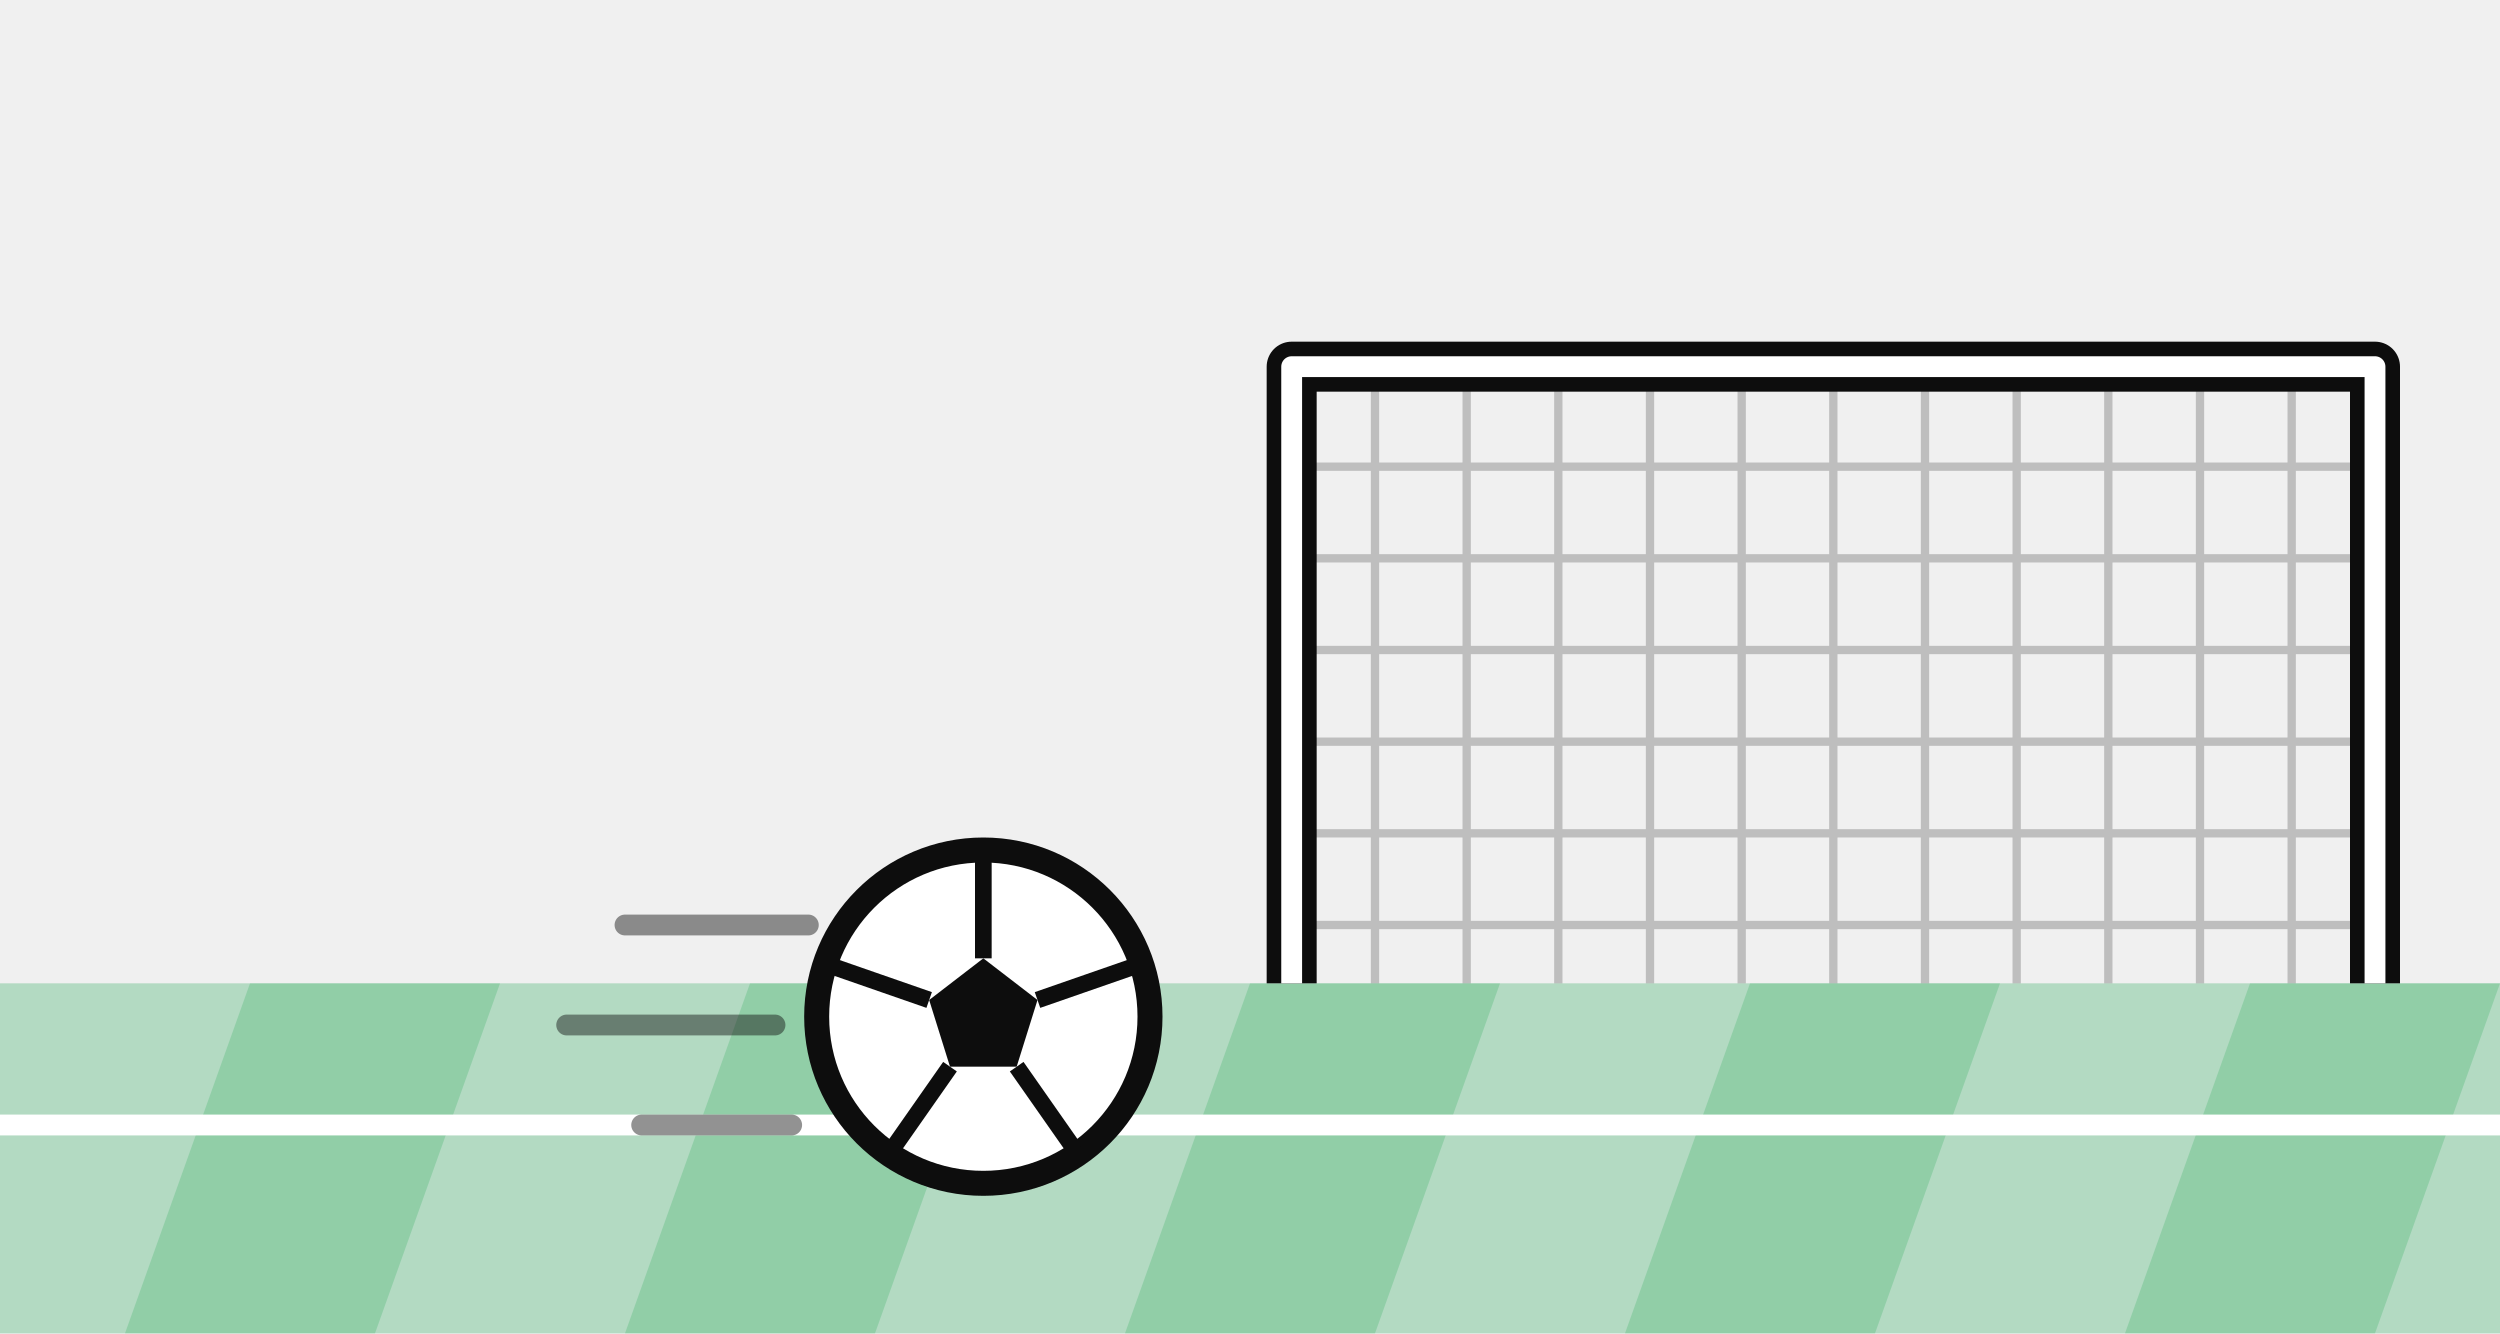
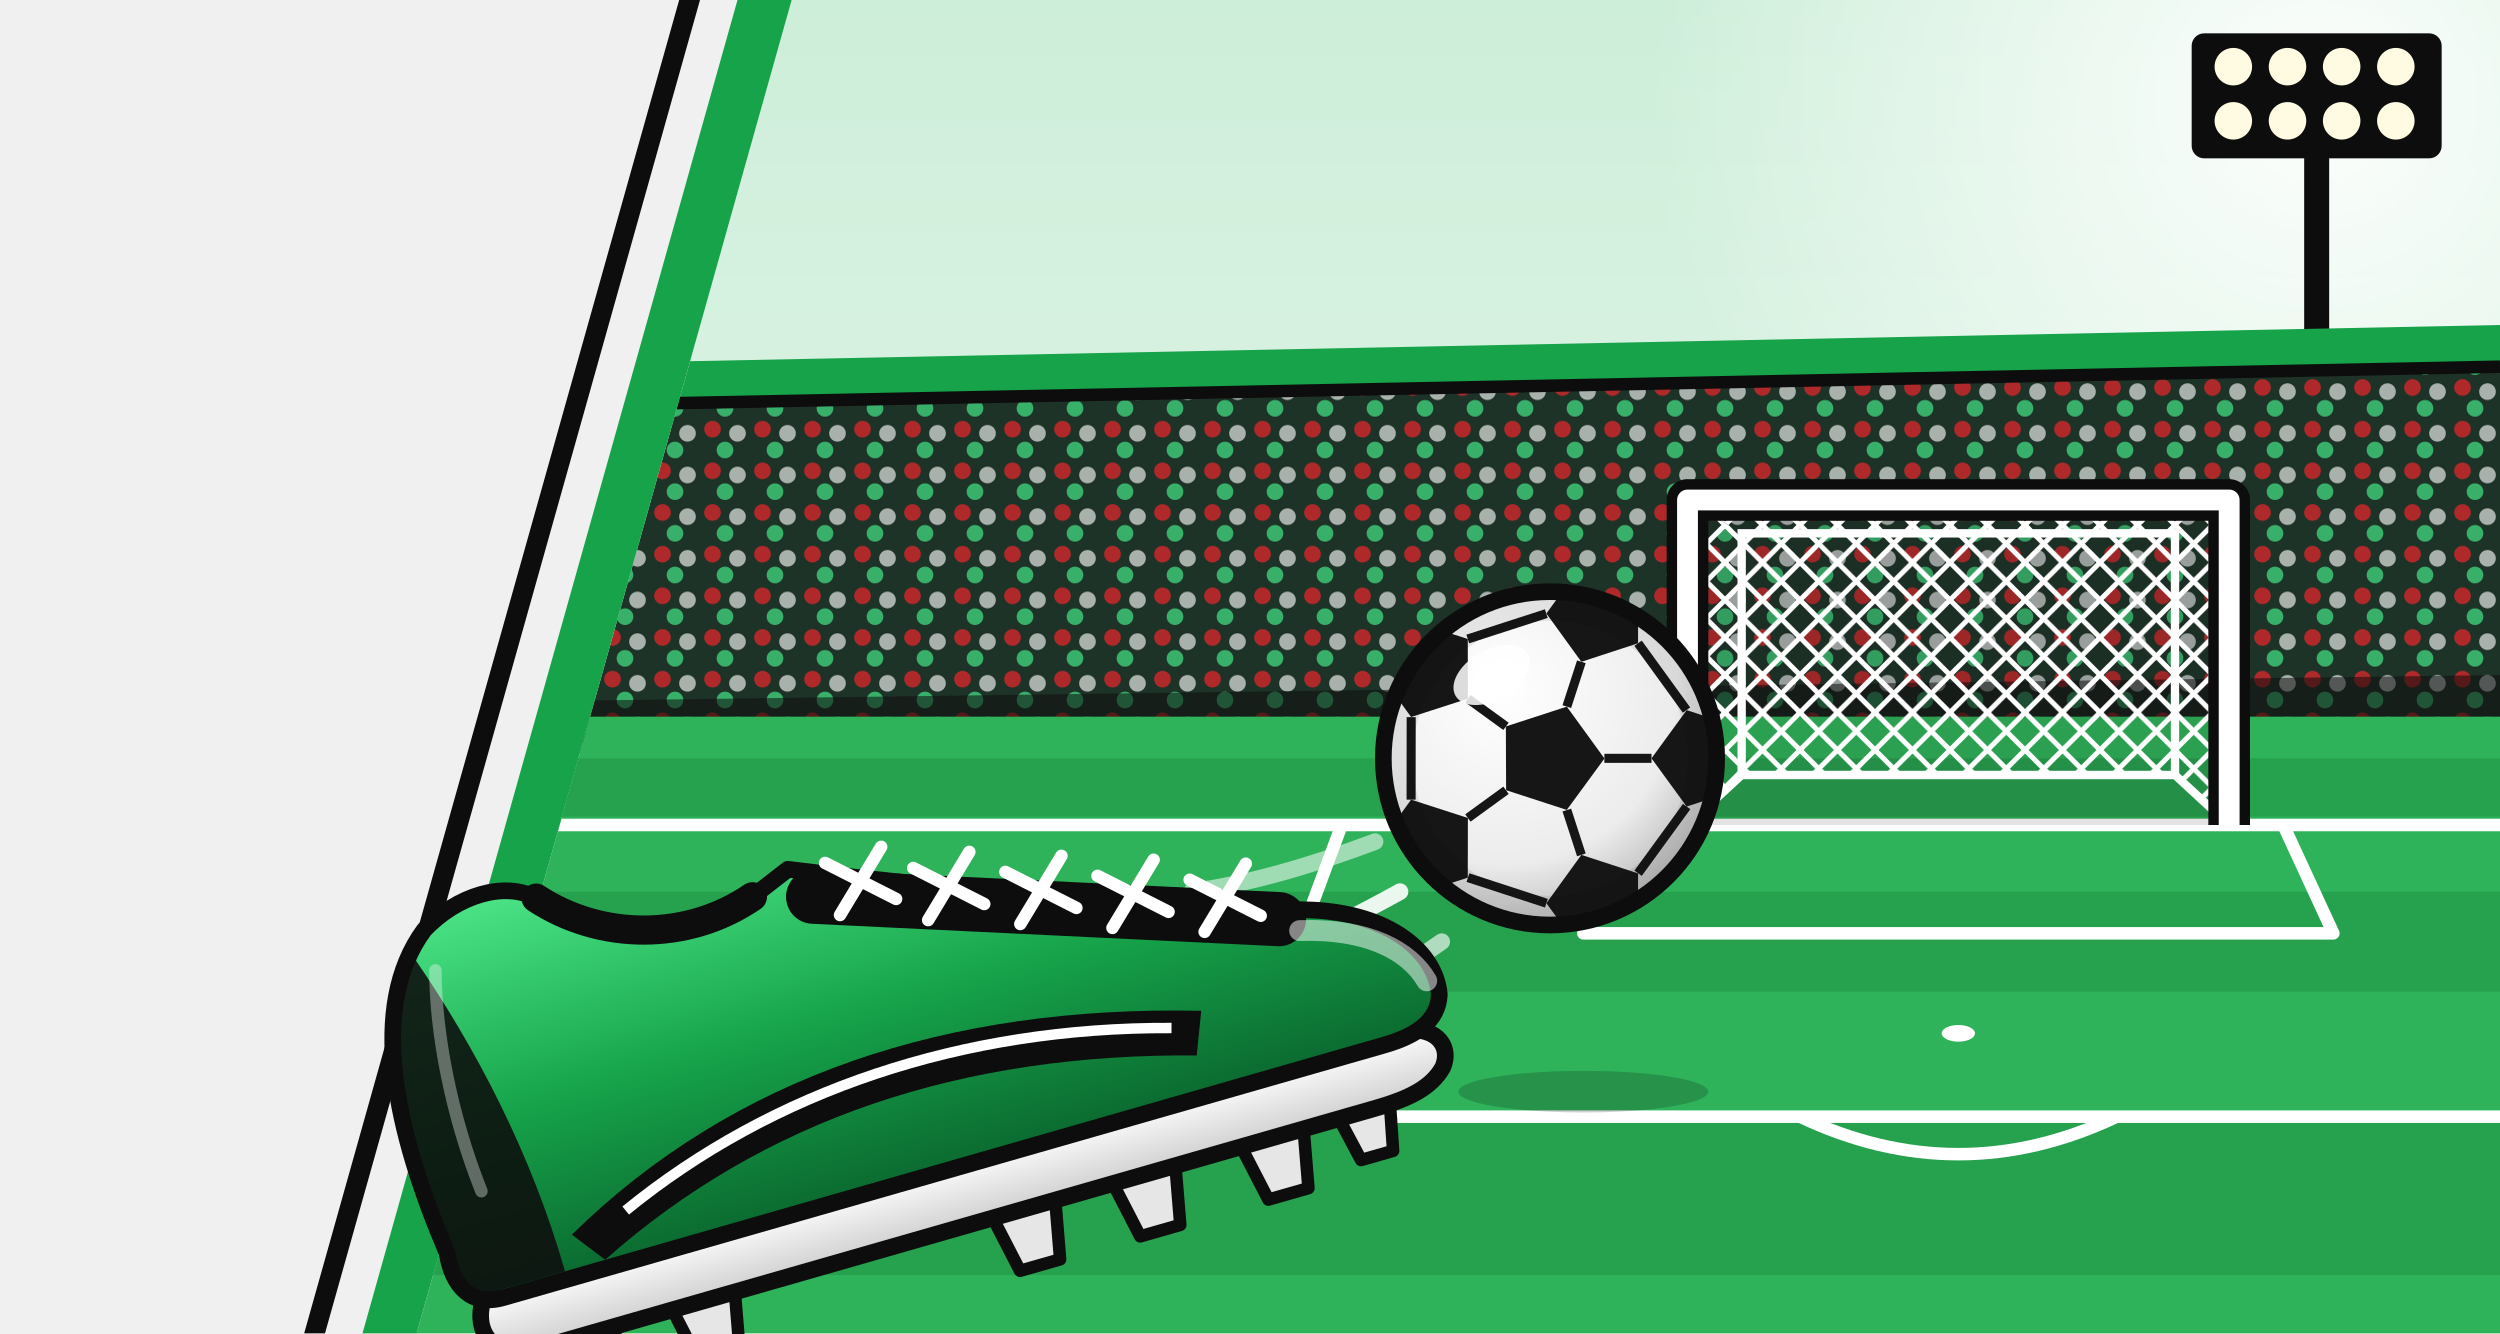
<svg xmlns="http://www.w3.org/2000/svg" viewBox="0 0 600 320" aria-hidden="true">
-   <rect x="0" y="236" width="600" height="84" fill="#16a34a" opacity="0.28" />
-   <g fill="#16a34a" opacity="0.22">
-     <polygon points="60,236 120,236 90,320 30,320" />
-     <polygon points="180,236 240,236 210,320 150,320" />
-     <polygon points="300,236 360,236 330,320 270,320" />
-     <polygon points="420,236 480,236 450,320 390,320" />
-     <polygon points="540,236 600,236 570,320 510,320" />
+   <defs>
+     <clipPath id="panel">
+       <polygon points="190,0 600,0 600,320 100,320" />
+     </clipPath>
+     <linearGradient id="sky" x1="0" y1="0" x2="0" y2="1">
+       <stop offset="0" stop-color="#cdeed9" />
+       <stop offset="1" stop-color="#f1faf4" />
+     </linearGradient>
+     <pattern id="crowd" width="12" height="10" patternUnits="userSpaceOnUse">
+       <rect width="12" height="10" fill="#1e3327" />
+       <circle cx="3" cy="3" r="2" fill="#e0262b" opacity="0.75" />
+       <circle cx="9" cy="4" r="2" fill="#f4f4f4" opacity="0.65" />
+       <circle cx="6" cy="8" r="2" fill="#3fd07a" opacity="0.8" />
+     </pattern>
+     <pattern id="net" width="9" height="9" patternUnits="userSpaceOnUse">
+       <path d="M0 0 9 9M9 0 0 9" stroke="#ffffff" stroke-width="1.2" />
+     </pattern>
+     <radialGradient id="flood" cx="556" cy="24" r="160" gradientUnits="userSpaceOnUse">
+       <stop offset="0" stop-color="#ffffff" stop-opacity="0.95" />
+       <stop offset="1" stop-color="#ffffff" stop-opacity="0" />
+     </radialGradient>
+     <radialGradient id="ball" cx="0.36" cy="0.3" r="0.8">
+       <stop offset="0" stop-color="#ffffff" />
+       <stop offset="0.65" stop-color="#ececec" />
+       <stop offset="1" stop-color="#a9a9a9" />
+     </radialGradient>
+     <clipPath id="ballclip">
+       <circle r="40" />
+     </clipPath>
+     <g id="seg">
+       <polygon points="0,-28 -13.3,-37.7 -8.2,-53.3 8.2,-53.3 13.3,-37.7" fill="#161616" />
+       <path d="M0-15V-28M13.3-37.7 31.7-24.3" stroke="#161616" stroke-width="2.5" />
+     </g>
+     <linearGradient id="boot" x1="0" y1="0" x2="0" y2="1">
+       <stop offset="0" stop-color="#4be487" />
+       <stop offset="0.55" stop-color="#16a34a" />
+       <stop offset="1" stop-color="#0b6a30" />
+     </linearGradient>
+     <linearGradient id="soleplate" x1="0" y1="0" x2="0" y2="1">
+       <stop offset="0" stop-color="#ffffff" />
+       <stop offset="1" stop-color="#cfcfcf" />
+     </linearGradient>
+   </defs>
+   <g clip-path="url(#panel)">
+     <rect width="600" height="320" fill="url(#sky)" />
+     <circle cx="556" cy="24" r="160" fill="url(#flood)" />
+     <rect x="553" y="34" width="6" height="56" fill="#0d0d0d" />
+     <rect x="526" y="8" width="60" height="30" rx="3" fill="#0d0d0d" />
+     <g fill="#fffbe2">
+       <circle cx="536" cy="16" r="4.5" />
+       <circle cx="549" cy="16" r="4.5" />
+       <circle cx="562" cy="16" r="4.5" />
+       <circle cx="575" cy="16" r="4.5" />
+       <circle cx="536" cy="29" r="4.5" />
+       <circle cx="549" cy="29" r="4.5" />
+       <circle cx="562" cy="29" r="4.5" />
+       <circle cx="575" cy="29" r="4.5" />
+     </g>
+     <polygon points="0,98 600,86 600,174 0,180" fill="url(#crowd)" />
+     <polygon points="0,90 600,78 600,88 0,100" fill="#16a34a" />
+     <path d="M0 100 600 88" stroke="#0d0d0d" stroke-width="3" />
+     <polygon points="0,170 600,162 600,176 0,182" fill="#0d0d0d" opacity="0.55" />
+     <rect y="172" width="600" height="148" fill="#2fb35a" />
+     <g fill="#26a14e">
+       <rect y="182" width="600" height="14" />
+       <rect y="214" width="600" height="24" />
+       <rect y="268" width="600" height="38" />
+     </g>
+     <g fill="none" stroke="#ffffff" stroke-width="3" stroke-linejoin="round">
+       <path d="M0 198H600" />
+       <path d="M392 198 380 224H560L548 198" />
+       <path d="M322 198 296 268H600" />
+       <path d="M432 268Q470 286 508 268" />
+     </g>
+     <ellipse cx="470" cy="248" rx="4" ry="2" fill="#ffffff" />
+     <polygon points="405,120 535,120 535,198 405,198" fill="#0d0d0d" opacity="0.12" />
+     <rect x="418" y="128" width="104" height="58" fill="url(#net)" />
+     <polygon points="405,120 418,128 418,186 405,198" fill="url(#net)" />
+     <polygon points="535,120 522,128 522,186 535,198" fill="url(#net)" />
+     <polygon points="405,120 535,120 522,128 418,128" fill="url(#net)" />
+     <path d="M418 186V128H522V186H418M405 198 418 186M535 198 522 186" fill="none" stroke="#ffffff" stroke-width="2" />
+     <path d="M405 198V120H535V198" fill="none" stroke="#0d0d0d" stroke-width="10" stroke-linejoin="round" />
+     <path d="M405 198V120H535V198" fill="none" stroke="#ffffff" stroke-width="5" stroke-linejoin="round" />
+     <ellipse cx="380" cy="262" rx="30" ry="5" fill="#000000" opacity="0.18" />
  </g>
-   <path d="M0 270H600" stroke="#ffffff" stroke-width="5" />
-   <g stroke="#0d0d0d" stroke-width="2" opacity="0.22">
-     <path d="M330 92V236M352 92V236M374 92V236M396 92V236M418 92V236M440 92V236M462 92V236M484 92V236M506 92V236M528 92V236M550 92V236" />
-     <path d="M310 112H570M310 134H570M310 156H570M310 178H570M310 200H570M310 222H570" />
+   <polygon points="177,0 190,0 100,320 87,320" fill="#16a34a" />
+   <polygon points="163,0 168,0 78,320 73,320" fill="#0d0d0d" />
+   <g fill="none" stroke="#ffffff" stroke-width="4" stroke-linecap="round" opacity="0.9">
+     <path d="M336 214C318 224 300 232 280 238" />
+     <path d="M346 226C332 236 316 244 298 250" opacity="0.7" />
+     <path d="M330 202C314 208 300 212 286 214" opacity="0.6" />
  </g>
-   <path d="M310 236V88H570V236" fill="none" stroke="#0d0d0d" stroke-width="12" stroke-linejoin="round" />
-   <path d="M310 236V88H570V236" fill="none" stroke="#ffffff" stroke-width="5" stroke-linejoin="round" />
-   <g transform="translate(236 244)">
-     <circle r="40" fill="#ffffff" stroke="#0d0d0d" stroke-width="6" />
-     <path d="M0-14 13-4 8 12H-8L-13-4Z" fill="#0d0d0d" />
-     <path d="M0-14V-38M13-4 36-12M8 12 22 32M-8 12-22 32M-13-4-36-12" stroke="#0d0d0d" stroke-width="4" />
+   <g transform="translate(372 182)">
+     <g clip-path="url(#ballclip)">
+       <circle r="40" fill="url(#ball)" />
+       <g transform="rotate(18) scale(0.87)">
+         <polygon points="0,-15 14.3,-4.6 8.8,12.1 -8.8,12.1 -14.3,-4.6" fill="#161616" />
+         <use href="#seg" />
+         <use href="#seg" transform="rotate(72)" />
+         <use href="#seg" transform="rotate(144)" />
+         <use href="#seg" transform="rotate(216)" />
+         <use href="#seg" transform="rotate(288)" />
+       </g>
+       <circle r="40" fill="none" stroke="#000000" stroke-width="14" opacity="0.08" />
+     </g>
+     <circle r="40" fill="none" stroke="#0d0d0d" stroke-width="4" />
+     <ellipse cx="-14" cy="-20" rx="10" ry="6" transform="rotate(-30 -14 -20)" fill="#ffffff" opacity="0.85" />
  </g>
-   <g stroke="#0d0d0d" stroke-width="5" stroke-linecap="round" opacity="0.45">
-     <path d="M150 222h44M136 246h50M154 270h36" />
+   <g transform="translate(80 178) rotate(-16 130 60)" stroke-linejoin="round">
+     <g fill="#e6e6e6" stroke="#0d0d0d" stroke-width="3">
+       <polygon points="32,119 48,119 45,134 35,134" />
+       <polygon points="62,119 78,119 75,134 65,134" />
+       <polygon points="142,119 158,119 155,134 145,134" />
+       <polygon points="172,119 188,119 185,134 175,134" />
+       <polygon points="204,119 220,119 217,134 207,134" />
+       <polygon points="228,117 242,117 239,131 231,131" />
+     </g>
+     <path d="M20 104H248C256 104 260 110 256 115 252 119 246 120 238 120H28C18 120 14 112 20 104Z" fill="url(#soleplate)" stroke="#0d0d0d" stroke-width="4" />
+     <path d="M14 92C10 60 12 30 30 16 40 10 52 10 58 16 70 30 90 36 108 30L118 26C160 44 210 62 236 70 254 76 262 88 260 98 258 104 252 106 244 106H24C16 106 13 100 14 92Z" fill="url(#boot)" stroke="#0d0d0d" stroke-width="4" />
+     <path d="M14 92C10 64 12 36 26 22 34 46 40 74 40 104H24C16 106 13 100 14 92Z" fill="#0d0d0d" opacity="0.88" />
+     <path d="M58 16C70 30 90 36 108 30" fill="none" stroke="#0d0d0d" stroke-width="7" stroke-linecap="round" />
+     <path d="M44 96C92 70 146 68 204 86L200 96C146 80 96 82 50 104Z" fill="#0d0d0d" />
+     <path d="M58 94C100 76 148 74 196 88" fill="none" stroke="#ffffff" stroke-width="2.5" />
+     <path d="M122 34 228 70" stroke="#0d0d0d" stroke-width="13" stroke-linecap="round" />
+     <g stroke="#ffffff" stroke-width="3" stroke-linecap="round">
+       <path d="M127 27 141 40M141 27 127 40" />
+       <path d="M147 34 161 47M161 34 147 47" />
+       <path d="M168 41 182 54M182 41 168 54" />
+       <path d="M189 48 203 61M203 48 189 61" />
+       <path d="M210 55 224 68M224 55 210 68" />
+     </g>
+     <path d="M232 74C248 78 256 86 258 94" fill="none" stroke="#ffffff" stroke-width="5" stroke-linecap="round" opacity="0.5" />
+     <path d="M30 26C26 40 24 60 26 80" fill="none" stroke="#ffffff" stroke-width="3" stroke-linecap="round" opacity="0.35" />
  </g>
</svg>
